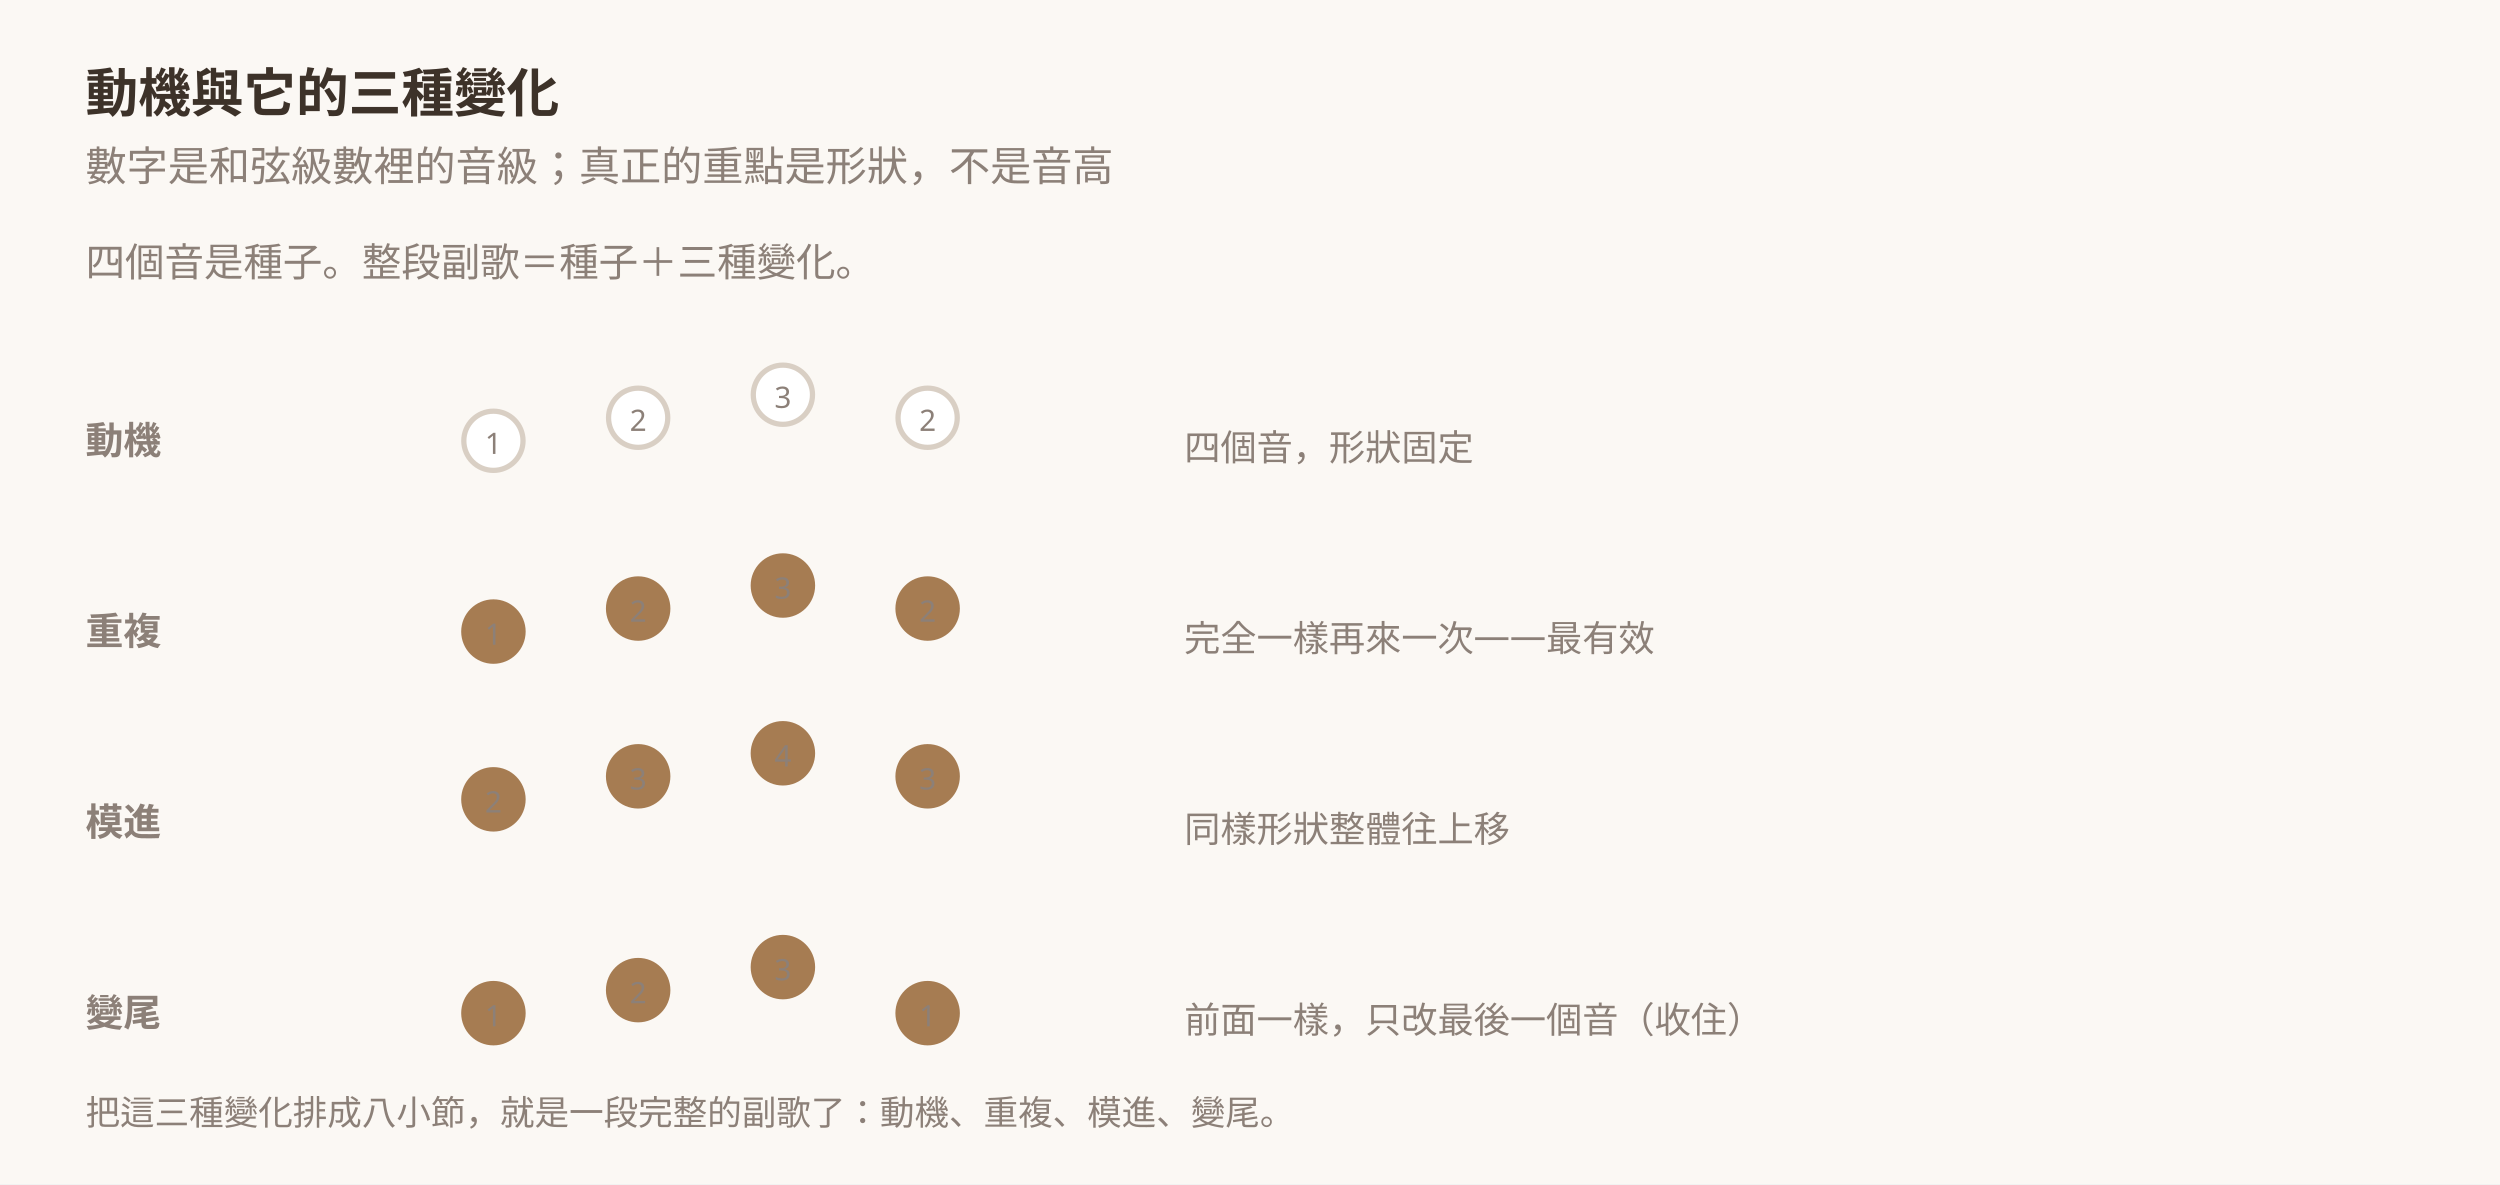
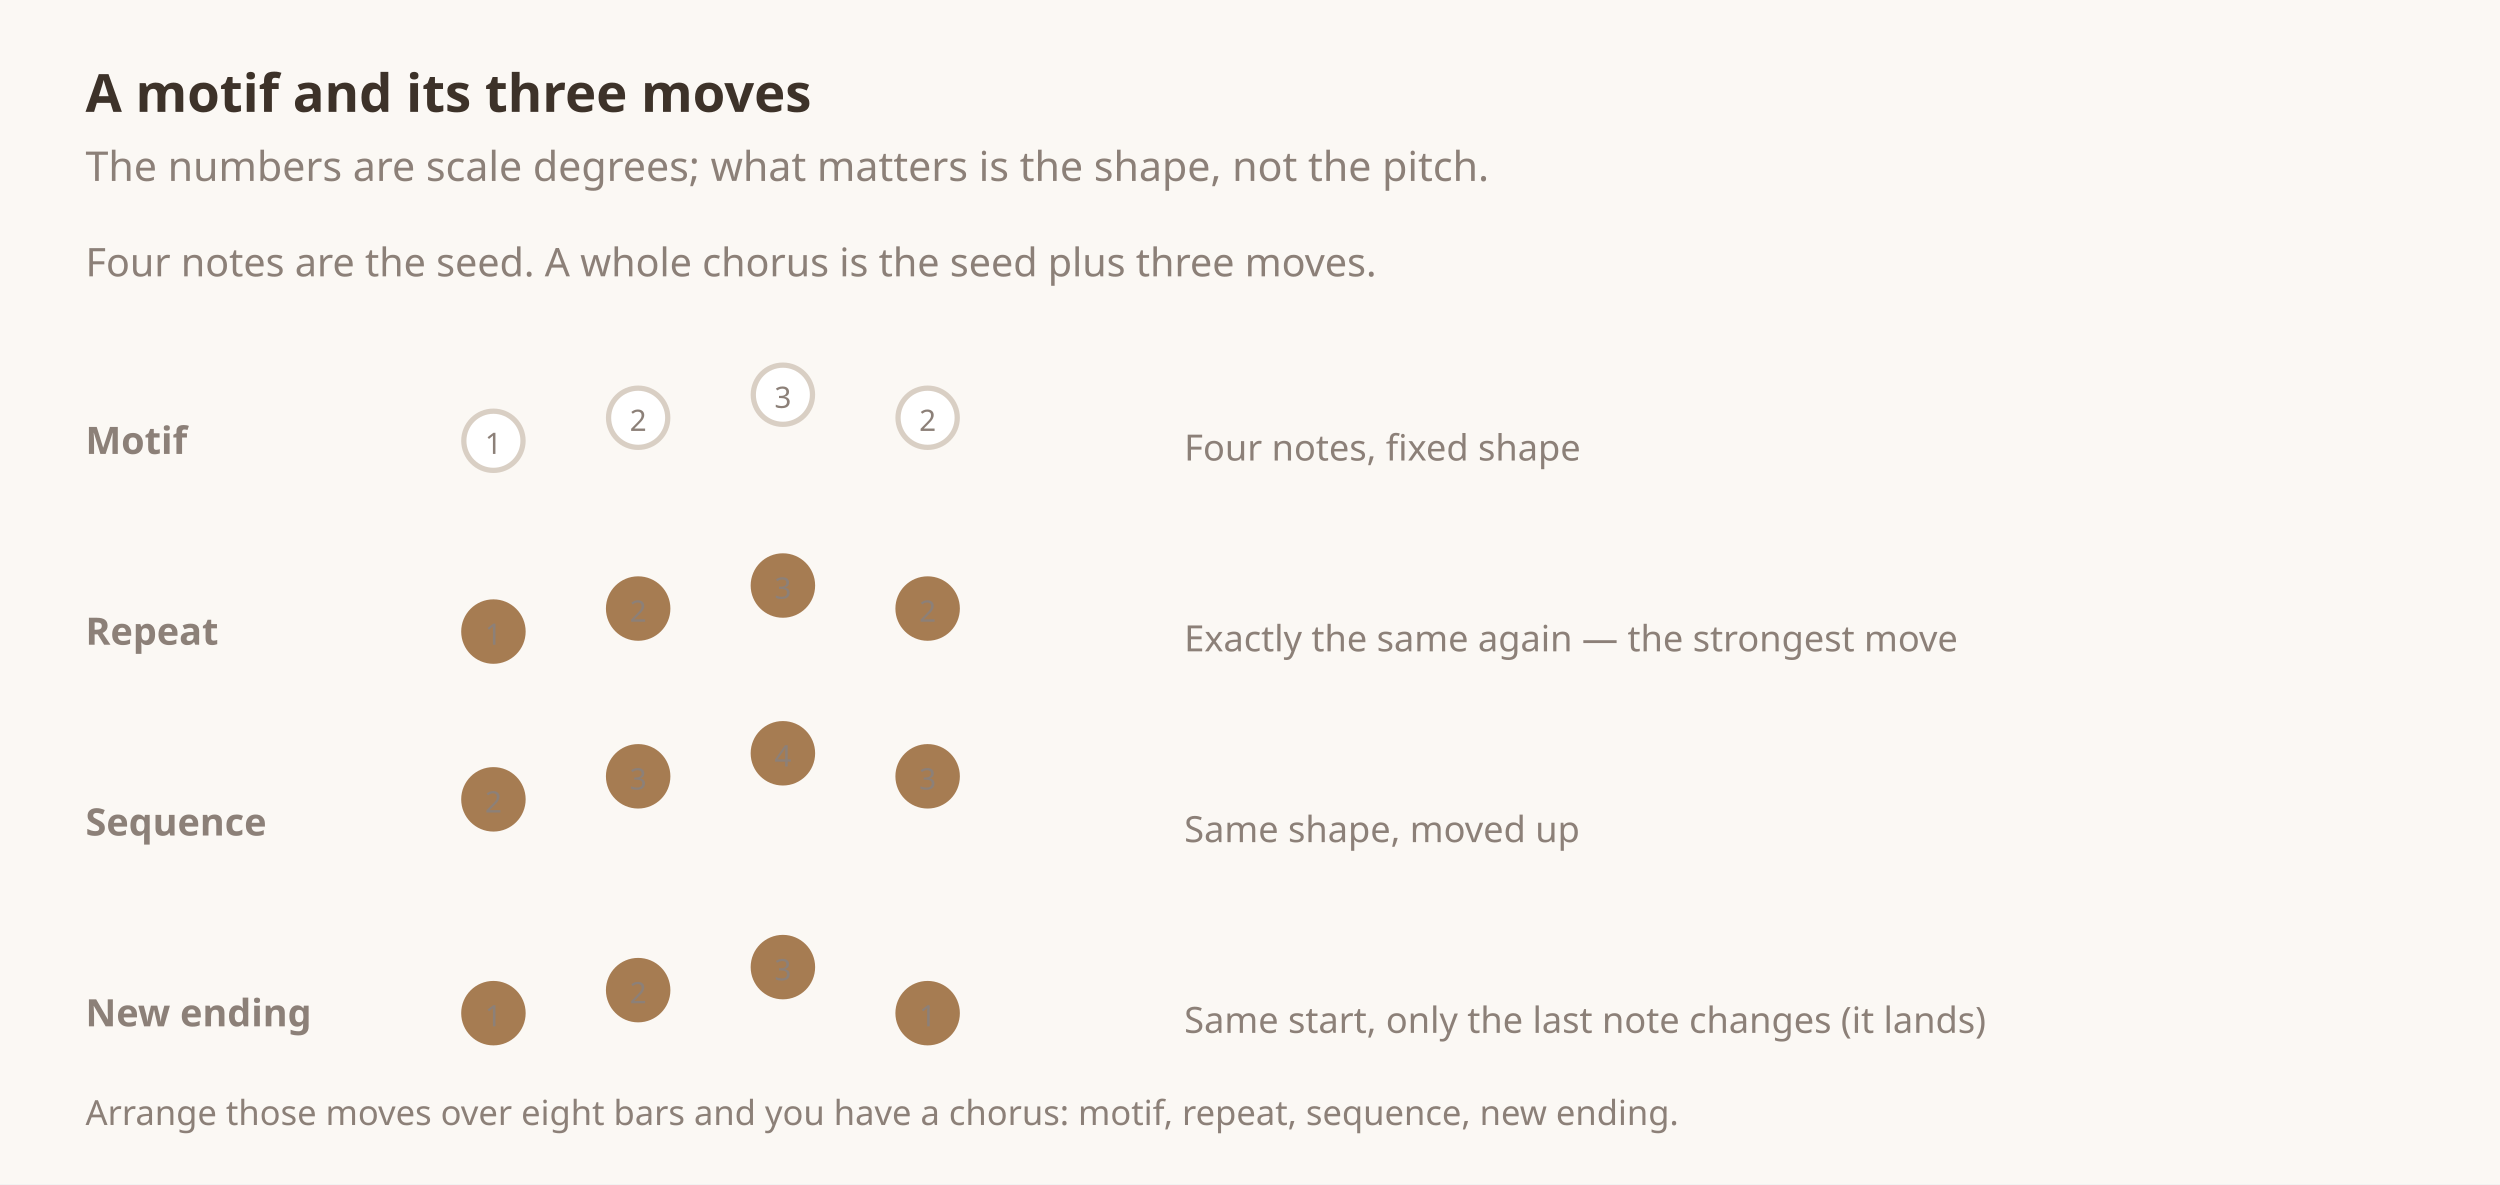
<svg xmlns="http://www.w3.org/2000/svg" viewBox="0 0 760 360" role="img" aria-label="動機與它的三種變化">
  <rect width="760" height="360" fill="#FBF8F4" />
  <style>
    .t   { font-family: 'Noto Sans TC','PingFang TC','Microsoft JhengHei',system-ui,sans-serif; fill: #3D3229; }
    .tb  { font-family: 'Noto Sans TC','PingFang TC','Microsoft JhengHei',system-ui,sans-serif; fill: #3D3229; font-weight: 700; }
    .ts  { font-family: 'Noto Sans TC','PingFang TC','Microsoft JhengHei',system-ui,sans-serif; fill: #8C8078; }
    .num { font-family: 'Noto Sans TC','PingFang TC','Microsoft JhengHei',system-ui,sans-serif; fill: #FFFFFF; font-weight: 700; font-size: 11px; }
    .ink { fill: none; stroke: #3D3229; stroke-width: 1.6; stroke-linejoin: round; stroke-linecap: round; }
    .thin{ fill: none; stroke: #D9CFC4; stroke-width: 1.1; }
    .dash{ fill: none; stroke: #D9CFC4; stroke-width: 1.1; stroke-dasharray: 4 5; }
    .lead{ fill: none; stroke: #8C8078; stroke-width: 1; }
    .acc { fill: none; stroke: #A67C52; stroke-width: 2; stroke-linejoin: round; stroke-linecap: round; }
    .blue{ fill: none; stroke: #6B8FBF; stroke-width: 2; stroke-linejoin: round; stroke-linecap: round; }
    .green{ fill: none; stroke: #6F8F6A; stroke-width: 2; stroke-linejoin: round; stroke-linecap: round; }
    .red { fill: none; stroke: #B0563F; stroke-width: 2; stroke-linejoin: round; stroke-linecap: round; }
    .dot { fill: #3D3229; }
  </style>
-   <text x="26" y="34" class="tb" font-size="16">動機與它的三種變化</text>
-   <text x="26" y="55" class="ts" font-size="12.5">數字是和弦級數裡的音級；真正的重點是形狀，不是音高</text>
-   <text x="26" y="84" class="ts" font-size="12">四個音是種子。整段副歌＝種子＋三種變化。</text>
-   <text x="26" y="138" class="ts" font-size="11.5" font-weight="700">動機</text>
+   <text x="26" y="34" class="tb" font-size="16">A motif and its three moves</text>
+   <text x="26" y="55" class="ts" font-size="12.5">The numbers are scale degrees; what matters is the shape, not the pitch.</text>
+   <text x="26" y="84" class="ts" font-size="12">Four notes are the seed. A whole chorus is the seed plus three moves.</text>
+   <text x="26" y="138" class="ts" font-size="11.5" font-weight="700">Motif</text>
  <circle cx="150" cy="134" r="9" fill="#FFF" stroke="#D9CFC4" stroke-width="1.6" />
  <text x="150" y="138" class="ts" font-size="9" text-anchor="middle" fill="#3D3229">1</text>
  <circle cx="194" cy="127" r="9" fill="#FFF" stroke="#D9CFC4" stroke-width="1.6" />
  <text x="194" y="131" class="ts" font-size="9" text-anchor="middle" fill="#3D3229">2</text>
  <circle cx="238" cy="120" r="9" fill="#FFF" stroke="#D9CFC4" stroke-width="1.6" />
  <text x="238" y="124" class="ts" font-size="9" text-anchor="middle" fill="#3D3229">3</text>
  <circle cx="282" cy="127" r="9" fill="#FFF" stroke="#D9CFC4" stroke-width="1.6" />
  <text x="282" y="131" class="ts" font-size="9" text-anchor="middle" fill="#3D3229">2</text>
-   <text x="360" y="140" class="ts" font-size="11" fill="#8C8078">四個音，形狀固定</text>
-   <text x="26" y="196" class="ts" font-size="11.5" font-weight="700">重複</text>
+   <text x="360" y="140" class="ts" font-size="11" fill="#8C8078">Four notes, fixed shape</text>
+   <text x="26" y="196" class="ts" font-size="11.5" font-weight="700">Repeat</text>
  <circle cx="150" cy="192" r="9" fill="#A67C52" stroke="#A67C52" stroke-width="1.6" />
  <text x="150" y="196" class="ts" font-size="9" text-anchor="middle" fill="#FFFFFF">1</text>
  <circle cx="194" cy="185" r="9" fill="#A67C52" stroke="#A67C52" stroke-width="1.6" />
  <text x="194" y="189" class="ts" font-size="9" text-anchor="middle" fill="#FFFFFF">2</text>
  <circle cx="238" cy="178" r="9" fill="#A67C52" stroke="#A67C52" stroke-width="1.6" />
  <text x="238" y="182" class="ts" font-size="9" text-anchor="middle" fill="#FFFFFF">3</text>
  <circle cx="282" cy="185" r="9" fill="#A67C52" stroke="#A67C52" stroke-width="1.6" />
  <text x="282" y="189" class="ts" font-size="9" text-anchor="middle" fill="#FFFFFF">2</text>
-   <text x="360" y="198" class="ts" font-size="11" fill="#8C8078">完全一樣再來一次——最有效</text>
-   <text x="26" y="254" class="ts" font-size="11.5" font-weight="700">模進</text>
+   <text x="360" y="198" class="ts" font-size="11" fill="#8C8078">Exactly the same again — the strongest move</text>
+   <text x="26" y="254" class="ts" font-size="11.5" font-weight="700">Sequence</text>
  <circle cx="150" cy="243" r="9" fill="#A67C52" stroke="#A67C52" stroke-width="1.6" />
  <text x="150" y="247" class="ts" font-size="9" text-anchor="middle" fill="#FFFFFF">2</text>
  <circle cx="194" cy="236" r="9" fill="#A67C52" stroke="#A67C52" stroke-width="1.6" />
  <text x="194" y="240" class="ts" font-size="9" text-anchor="middle" fill="#FFFFFF">3</text>
  <circle cx="238" cy="229" r="9" fill="#A67C52" stroke="#A67C52" stroke-width="1.6" />
  <text x="238" y="233" class="ts" font-size="9" text-anchor="middle" fill="#FFFFFF">4</text>
  <circle cx="282" cy="236" r="9" fill="#A67C52" stroke="#A67C52" stroke-width="1.6" />
  <text x="282" y="240" class="ts" font-size="9" text-anchor="middle" fill="#FFFFFF">3</text>
-   <text x="360" y="256" class="ts" font-size="11" fill="#8C8078">同樣形狀整體往上移</text>
-   <text x="26" y="312" class="ts" font-size="11.5" font-weight="700">變尾</text>
+   <text x="360" y="256" class="ts" font-size="11" fill="#8C8078">Same shape, moved up</text>
+   <text x="26" y="312" class="ts" font-size="11.5" font-weight="700">New ending</text>
  <circle cx="150" cy="308" r="9" fill="#A67C52" stroke="#A67C52" stroke-width="1.6" />
  <text x="150" y="312" class="ts" font-size="9" text-anchor="middle" fill="#FFFFFF">1</text>
  <circle cx="194" cy="301" r="9" fill="#A67C52" stroke="#A67C52" stroke-width="1.6" />
  <text x="194" y="305" class="ts" font-size="9" text-anchor="middle" fill="#FFFFFF">2</text>
  <circle cx="238" cy="294" r="9" fill="#A67C52" stroke="#A67C52" stroke-width="1.6" />
  <text x="238" y="298" class="ts" font-size="9" text-anchor="middle" fill="#FFFFFF">3</text>
  <circle cx="282" cy="308" r="9" fill="#A67C52" stroke="#A67C52" stroke-width="1.6" />
  <text x="282" y="312" class="ts" font-size="9" text-anchor="middle" fill="#FFFFFF">1</text>
-   <text x="360" y="314" class="ts" font-size="11" fill="#8C8078">前面一樣，只改最後一個音（收住）</text>
-   <text x="26" y="342" class="ts" font-size="10.5" fill="#8C8078">把這三種變化排成八小節，就是一段完整的副歌了：動機、重複、模進、變尾。</text>
+   <text x="360" y="314" class="ts" font-size="11" fill="#8C8078">Same start, only the last note changes (it lands)</text>
+   <text x="26" y="342" class="ts" font-size="10.5" fill="#8C8078">Arrange those moves over eight bars and you have a chorus: motif, repeat, sequence, new ending.</text>
</svg>
